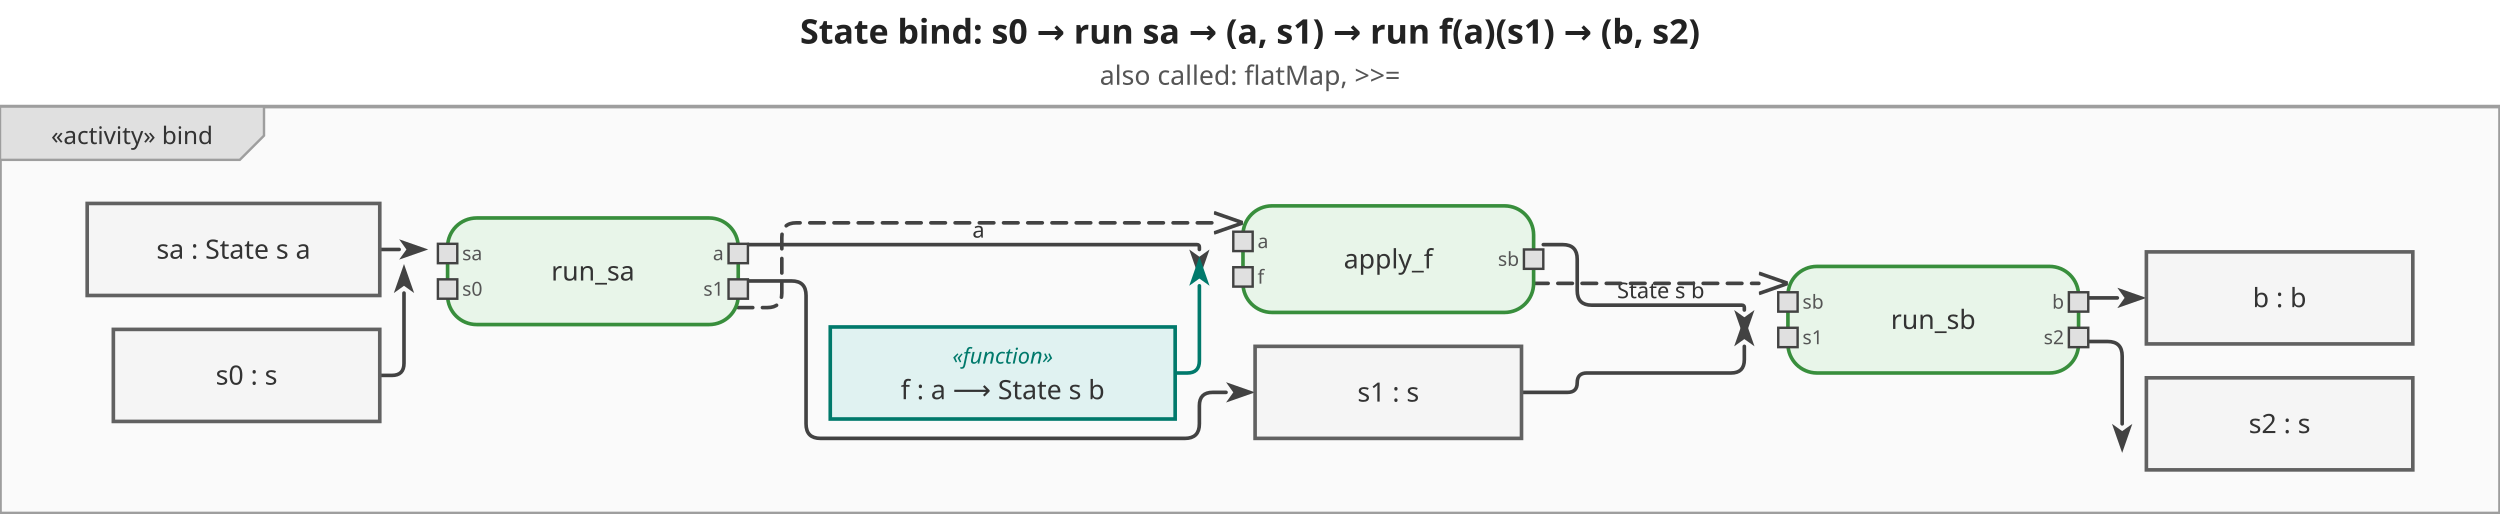
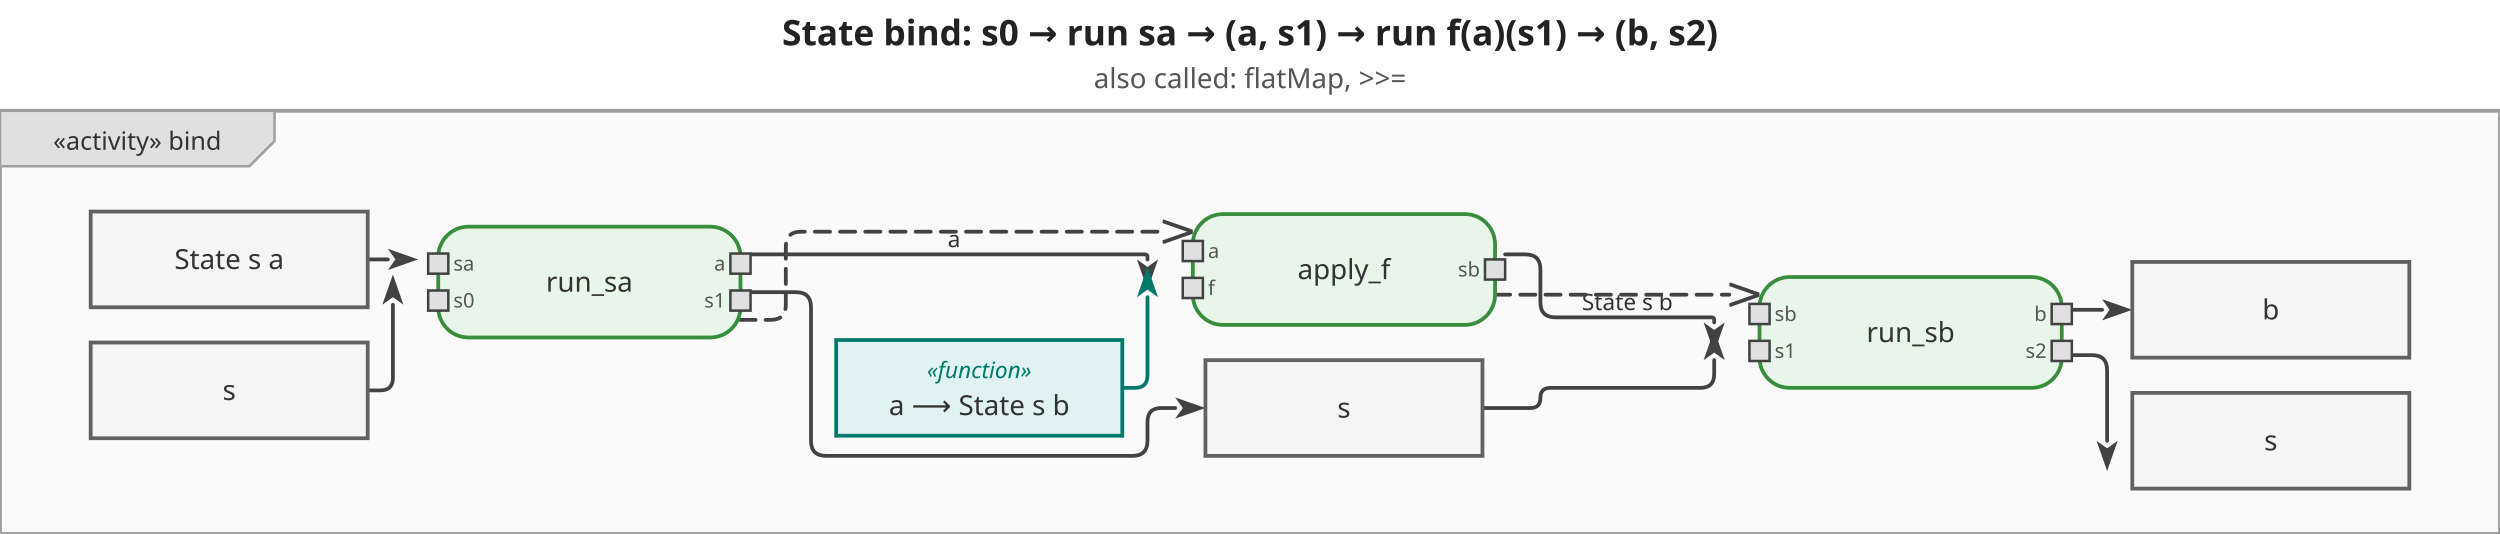
- <svg xmlns="http://www.w3.org/2000/svg" viewBox="0 0 1032.2 212" width="1032.2" height="212">
+ <svg xmlns="http://www.w3.org/2000/svg" viewBox="0 0 992.6 212" width="992.6" height="212">
  <defs>
    <marker id="arrowFilled" viewBox="0 0 10 10" refX="0" refY="5" markerWidth="8" markerHeight="8" orient="auto-start-reverse">
      <path d="M0,1.5 L10,5 L0,8.5 L2.5,5 Z" fill="#424242" />
    </marker>
    <marker id="arrowOpen" viewBox="0 0 10 10" refX="0" refY="5" markerWidth="8" markerHeight="8" orient="auto-start-reverse">
      <path d="M0,1.5 L10,5 L0,8.5" fill="none" stroke="#424242" stroke-width="1.25" />
    </marker>
    <marker id="arrowHof" viewBox="0 0 10 10" refX="0" refY="5" markerWidth="8" markerHeight="8" orient="auto-start-reverse">
      <path d="M0,1.5 L10,5 L0,8.5 L2.5,5 Z" fill="#00796b" />
    </marker>
  </defs>
-   <rect width="1032.2" height="212" fill="white" />
-   <text x="516.1" y="18" text-anchor="middle" font-size="14" font-weight="bold" font-family="sans-serif" fill="#222">State bind: s0 → run sa → (a, s1) → run f(a)(s1) → (b, s2)</text>
-   <text x="516.1" y="35" text-anchor="middle" font-size="11" font-weight="normal" font-family="sans-serif" fill="#555">also called: flatMap, &gt;&gt;=</text>
+   <rect width="992.6" height="212" fill="white" />
+   <text x="496.3" y="18" text-anchor="middle" font-size="14" font-weight="bold" font-family="sans-serif" fill="#222">State bind: s0 → run sa → (a, s1) → run f(a)(s1) → (b, s2)</text>
+   <text x="496.3" y="35" text-anchor="middle" font-size="11" font-weight="normal" font-family="sans-serif" fill="#555">also called: flatMap, &gt;&gt;=</text>
  <g transform="translate(0,44) scale(1)">
-     <rect x="0" y="0" width="1032.2" height="168" fill="#fafafa" stroke="#9e9e9e" stroke-width="1.5" />
+     <rect x="0" y="0" width="992.6" height="168" fill="#fafafa" stroke="#9e9e9e" stroke-width="1.5" />
    <g class="diagram-frame-tab tab-activity">
      <path d="M0,0 L109,0 L109,12 L99,22 L0,22 Z" fill="#e0e0e0" stroke="#9e9e9e" stroke-width="1" />
      <text x="54.5" y="12" text-anchor="middle" font-size="10" font-family="sans-serif" dominant-baseline="middle" fill="#333">«activity» bind</text>
    </g>
    <g class="edge">
-       <path d="M156.8,59.0 L164.8,59.0" fill="none" stroke="#424242" stroke-width="1.5" stroke-linejoin="round" stroke-linecap="round" marker-end="url(#arrowFilled)" />
+       <path d="M146.0,59.0 L154.0,59.0" fill="none" stroke="#424242" stroke-width="1.5" stroke-linejoin="round" stroke-linecap="round" marker-end="url(#arrowFilled)" />
    </g>
    <g class="edge">
-       <path d="M156.8,111.0 L161.8,111.0 Q166.8,111.0 166.8,106.0 L166.8,77.0 L166.8,77.0" fill="none" stroke="#424242" stroke-width="1.5" stroke-linejoin="round" stroke-linecap="round" marker-end="url(#arrowFilled)" />
+       <path d="M146.0,111.0 L151.0,111.0 Q156.0,111.0 156.0,106.0 L156.0,77.0 L156.0,77.0" fill="none" stroke="#424242" stroke-width="1.5" stroke-linejoin="round" stroke-linecap="round" marker-end="url(#arrowFilled)" />
    </g>
    <g class="edge">
-       <path d="M308.8,57.0 L494.2,57.0 Q495.2,57.0 495.2,58.0 L495.2,59.0 L495.2,59.0" fill="none" stroke="#424242" stroke-width="1.5" stroke-linejoin="round" stroke-linecap="round" marker-end="url(#arrowFilled)" />
-       <text x="404" y="51" text-anchor="middle" dominant-baseline="middle" font-size="9" font-family="sans-serif" fill="#333">a</text>
+       <path d="M298.0,57.0 L454.6,57.0 Q455.6,57.0 455.6,58.0 L455.6,59.0 L455.6,59.0" fill="none" stroke="#424242" stroke-width="1.5" stroke-linejoin="round" stroke-linecap="round" marker-end="url(#arrowFilled)" />
+       <text x="378.8" y="51" text-anchor="middle" dominant-baseline="middle" font-size="9" font-family="sans-serif" fill="#333">a</text>
    </g>
    <g class="edge">
-       <path d="M308.8,72.0 L326.8,72.0 Q332.8,72.0 332.8,78.0 L332.8,131.0 Q332.8,137.0 338.8,137.0 L489.2,137.0 Q495.2,137.0 495.2,131.0 L495.2,123.5 Q495.2,118.0 500.7,118.0 L506.2,118.0" fill="none" stroke="#424242" stroke-width="1.5" stroke-linejoin="round" stroke-linecap="round" marker-end="url(#arrowFilled)" />
+       <path d="M298.0,72.0 L316.0,72.0 Q322.0,72.0 322.0,78.0 L322.0,131.0 Q322.0,137.0 328.0,137.0 L449.6,137.0 Q455.6,137.0 455.6,131.0 L455.6,123.5 Q455.6,118.0 461.1,118.0 L466.6,118.0" fill="none" stroke="#424242" stroke-width="1.5" stroke-linejoin="round" stroke-linecap="round" marker-end="url(#arrowFilled)" />
    </g>
    <g class="edge hof-edge">
-       <path d="M485.2,110.0 L490.2,110.0 Q495.2,110.0 495.2,105.0 L495.2,74.0 L495.2,74.0" fill="none" stroke="#00796b" stroke-width="1.5" stroke-linejoin="round" stroke-linecap="round" marker-end="url(#arrowHof)" />
+       <path d="M445.6,110.0 L450.6,110.0 Q455.6,110.0 455.6,105.0 L455.6,74.0 L455.6,74.0" fill="none" stroke="#00796b" stroke-width="1.5" stroke-linejoin="round" stroke-linecap="round" marker-end="url(#arrowHof)" />
    </g>
    <g class="edge">
-       <path d="M637.2,57.0 L645.2,57.0 Q651.2,57.0 651.2,63.0 L651.2,76.0 Q651.2,82.0 657.2,82.0 L719.2,82.0 Q720.2,82.0 720.2,83.0 L720.2,84.0 L720.2,84.0" fill="none" stroke="#424242" stroke-width="1.5" stroke-linejoin="round" stroke-linecap="round" marker-end="url(#arrowFilled)" />
-       <text x="685.7" y="76" text-anchor="middle" dominant-baseline="middle" font-size="9" font-family="sans-serif" fill="#333">State s b</text>
+       <path d="M597.6,57.0 L605.6,57.0 Q611.6,57.0 611.6,63.0 L611.6,76.0 Q611.6,82.0 617.6,82.0 L679.6,82.0 Q680.6,82.0 680.6,83.0 L680.6,84.0 L680.6,84.0" fill="none" stroke="#424242" stroke-width="1.5" stroke-linejoin="round" stroke-linecap="round" marker-end="url(#arrowFilled)" />
+       <text x="646.1" y="76" text-anchor="middle" dominant-baseline="middle" font-size="9" font-family="sans-serif" fill="#333">State s b</text>
    </g>
    <g class="edge">
-       <path d="M628.2,118.0 L647.2,118.0 Q651.2,118.0 651.2,114.0 L651.2,114.0 Q651.2,110.0 655.2,110.0 L714.7,110.0 Q720.2,110.0 720.2,104.5 L720.2,99.0 L720.2,99.0" fill="none" stroke="#424242" stroke-width="1.5" stroke-linejoin="round" stroke-linecap="round" marker-end="url(#arrowFilled)" />
+       <path d="M588.6,118.0 L607.6,118.0 Q611.6,118.0 611.6,114.0 L611.6,114.0 Q611.6,110.0 615.6,110.0 L675.1,110.0 Q680.6,110.0 680.6,104.5 L680.6,99.0 L680.6,99.0" fill="none" stroke="#424242" stroke-width="1.5" stroke-linejoin="round" stroke-linecap="round" marker-end="url(#arrowFilled)" />
    </g>
    <g class="edge">
-       <path d="M862.2,79.0 L874.2,79.0" fill="none" stroke="#424242" stroke-width="1.5" stroke-linejoin="round" stroke-linecap="round" marker-end="url(#arrowFilled)" />
+       <path d="M822.6,79.0 L834.6,79.0" fill="none" stroke="#424242" stroke-width="1.5" stroke-linejoin="round" stroke-linecap="round" marker-end="url(#arrowFilled)" />
    </g>
    <g class="edge">
-       <path d="M862.2,97.0 L870.2,97.0 Q876.2,97.0 876.2,103.0 L876.2,131.0 L876.2,131.0" fill="none" stroke="#424242" stroke-width="1.5" stroke-linejoin="round" stroke-linecap="round" marker-end="url(#arrowFilled)" />
+       <path d="M822.6,97.0 L830.6,97.0 Q836.6,97.0 836.6,103.0 L836.6,131.0 L836.6,131.0" fill="none" stroke="#424242" stroke-width="1.5" stroke-linejoin="round" stroke-linecap="round" marker-end="url(#arrowFilled)" />
    </g>
    <g class="edge">
-       <path d="M304.8,83.0 L316.8,83.0 Q322.8,83.0 322.8,77.0 L322.8,54.0 Q322.8,48.0 328.8,48.0 L501.2,48.0" fill="none" stroke="#424242" stroke-width="1.5" stroke-linejoin="round" stroke-linecap="round" marker-end="url(#arrowOpen)" stroke-dasharray="6,4" />
+       <path d="M294.0,83.0 L306.0,83.0 Q312.0,83.0 312.0,77.0 L312.0,54.0 Q312.0,48.0 318.0,48.0 L461.6,48.0" fill="none" stroke="#424242" stroke-width="1.5" stroke-linejoin="round" stroke-linecap="round" marker-end="url(#arrowOpen)" stroke-dasharray="6,4" />
    </g>
    <g class="edge">
-       <path d="M633.2,73.0 L726.2,73.0" fill="none" stroke="#424242" stroke-width="1.5" stroke-linejoin="round" stroke-linecap="round" marker-end="url(#arrowOpen)" stroke-dasharray="6,4" />
+       <path d="M593.6,73.0 L686.6,73.0" fill="none" stroke="#424242" stroke-width="1.5" stroke-linejoin="round" stroke-linecap="round" marker-end="url(#arrowOpen)" stroke-dasharray="6,4" />
    </g>
    <g class="action-node">
-       <rect x="184.8" y="46" width="120" height="44" rx="12" fill="#e8f5e9" stroke="#388e3c" stroke-width="1.5" />
-       <text class="action-label" x="244.8" y="68" text-anchor="middle" font-size="11" font-family="sans-serif" dominant-baseline="middle" fill="#333">run_sa</text>
+       <rect x="174" y="46" width="120" height="44" rx="12" fill="#e8f5e9" stroke="#388e3c" stroke-width="1.5" />
+       <text class="action-label" x="234" y="68" text-anchor="middle" font-size="11" font-family="sans-serif" dominant-baseline="middle" fill="#333">run_sa</text>
      <g class="pin pin-in">
-         <rect x="180.8" y="56.667" width="8" height="8" fill="#e0e0e0" stroke="#424242" stroke-width="1" />
-         <text x="190.8" y="60.667" text-anchor="start" dominant-baseline="middle" font-size="8" font-family="sans-serif" fill="#555">sa</text>
+         <rect x="170" y="56.667" width="8" height="8" fill="#e0e0e0" stroke="#424242" stroke-width="1" />
+         <text x="180" y="60.667" text-anchor="start" dominant-baseline="middle" font-size="8" font-family="sans-serif" fill="#555">sa</text>
      </g>
      <g class="pin pin-in">
-         <rect x="180.8" y="71.333" width="8" height="8" fill="#e0e0e0" stroke="#424242" stroke-width="1" />
-         <text x="190.8" y="75.333" text-anchor="start" dominant-baseline="middle" font-size="8" font-family="sans-serif" fill="#555">s0</text>
+         <rect x="170" y="71.333" width="8" height="8" fill="#e0e0e0" stroke="#424242" stroke-width="1" />
+         <text x="180" y="75.333" text-anchor="start" dominant-baseline="middle" font-size="8" font-family="sans-serif" fill="#555">s0</text>
      </g>
      <g class="pin pin-out">
-         <rect x="300.8" y="56.667" width="8" height="8" fill="#e0e0e0" stroke="#424242" stroke-width="1" />
-         <text x="298.8" y="60.667" text-anchor="end" dominant-baseline="middle" font-size="8" font-family="sans-serif" fill="#555">a</text>
+         <rect x="290" y="56.667" width="8" height="8" fill="#e0e0e0" stroke="#424242" stroke-width="1" />
+         <text x="288" y="60.667" text-anchor="end" dominant-baseline="middle" font-size="8" font-family="sans-serif" fill="#555">a</text>
      </g>
      <g class="pin pin-out">
-         <rect x="300.8" y="71.333" width="8" height="8" fill="#e0e0e0" stroke="#424242" stroke-width="1" />
-         <text x="298.8" y="75.333" text-anchor="end" dominant-baseline="middle" font-size="8" font-family="sans-serif" fill="#555">s1</text>
+         <rect x="290" y="71.333" width="8" height="8" fill="#e0e0e0" stroke="#424242" stroke-width="1" />
+         <text x="288" y="75.333" text-anchor="end" dominant-baseline="middle" font-size="8" font-family="sans-serif" fill="#555">s1</text>
      </g>
    </g>
    <g class="action-node">
-       <rect x="513.2" y="41" width="120" height="44" rx="12" fill="#e8f5e9" stroke="#388e3c" stroke-width="1.5" />
-       <text class="action-label" x="573.2" y="63" text-anchor="middle" font-size="11" font-family="sans-serif" dominant-baseline="middle" fill="#333">apply_f</text>
+       <rect x="473.6" y="41" width="120" height="44" rx="12" fill="#e8f5e9" stroke="#388e3c" stroke-width="1.5" />
+       <text class="action-label" x="533.6" y="63" text-anchor="middle" font-size="11" font-family="sans-serif" dominant-baseline="middle" fill="#333">apply_f</text>
      <g class="pin pin-in">
-         <rect x="509.2" y="51.667" width="8" height="8" fill="#e0e0e0" stroke="#424242" stroke-width="1" />
-         <text x="519.2" y="55.667" text-anchor="start" dominant-baseline="middle" font-size="8" font-family="sans-serif" fill="#555">a</text>
+         <rect x="469.6" y="51.667" width="8" height="8" fill="#e0e0e0" stroke="#424242" stroke-width="1" />
+         <text x="479.6" y="55.667" text-anchor="start" dominant-baseline="middle" font-size="8" font-family="sans-serif" fill="#555">a</text>
      </g>
      <g class="pin pin-in">
-         <rect x="509.2" y="66.333" width="8" height="8" fill="#e0e0e0" stroke="#424242" stroke-width="1" />
-         <text x="519.2" y="70.333" text-anchor="start" dominant-baseline="middle" font-size="8" font-family="sans-serif" fill="#555">f</text>
+         <rect x="469.6" y="66.333" width="8" height="8" fill="#e0e0e0" stroke="#424242" stroke-width="1" />
+         <text x="479.6" y="70.333" text-anchor="start" dominant-baseline="middle" font-size="8" font-family="sans-serif" fill="#555">f</text>
      </g>
      <g class="pin pin-out">
-         <rect x="629.2" y="59" width="8" height="8" fill="#e0e0e0" stroke="#424242" stroke-width="1" />
-         <text x="627.2" y="63" text-anchor="end" dominant-baseline="middle" font-size="8" font-family="sans-serif" fill="#555">sb</text>
+         <rect x="589.6" y="59" width="8" height="8" fill="#e0e0e0" stroke="#424242" stroke-width="1" />
+         <text x="587.6" y="63" text-anchor="end" dominant-baseline="middle" font-size="8" font-family="sans-serif" fill="#555">sb</text>
      </g>
    </g>
    <g class="action-node">
-       <rect x="738.2" y="66" width="120" height="44" rx="12" fill="#e8f5e9" stroke="#388e3c" stroke-width="1.5" />
-       <text class="action-label" x="798.2" y="88" text-anchor="middle" font-size="11" font-family="sans-serif" dominant-baseline="middle" fill="#333">run_sb</text>
+       <rect x="698.6" y="66" width="120" height="44" rx="12" fill="#e8f5e9" stroke="#388e3c" stroke-width="1.5" />
+       <text class="action-label" x="758.6" y="88" text-anchor="middle" font-size="11" font-family="sans-serif" dominant-baseline="middle" fill="#333">run_sb</text>
      <g class="pin pin-in">
-         <rect x="734.2" y="76.667" width="8" height="8" fill="#e0e0e0" stroke="#424242" stroke-width="1" />
-         <text x="744.2" y="80.667" text-anchor="start" dominant-baseline="middle" font-size="8" font-family="sans-serif" fill="#555">sb</text>
+         <rect x="694.6" y="76.667" width="8" height="8" fill="#e0e0e0" stroke="#424242" stroke-width="1" />
+         <text x="704.6" y="80.667" text-anchor="start" dominant-baseline="middle" font-size="8" font-family="sans-serif" fill="#555">sb</text>
      </g>
      <g class="pin pin-in">
-         <rect x="734.2" y="91.333" width="8" height="8" fill="#e0e0e0" stroke="#424242" stroke-width="1" />
-         <text x="744.2" y="95.333" text-anchor="start" dominant-baseline="middle" font-size="8" font-family="sans-serif" fill="#555">s1</text>
+         <rect x="694.6" y="91.333" width="8" height="8" fill="#e0e0e0" stroke="#424242" stroke-width="1" />
+         <text x="704.6" y="95.333" text-anchor="start" dominant-baseline="middle" font-size="8" font-family="sans-serif" fill="#555">s1</text>
      </g>
      <g class="pin pin-out">
-         <rect x="854.2" y="76.667" width="8" height="8" fill="#e0e0e0" stroke="#424242" stroke-width="1" />
-         <text x="852.2" y="80.667" text-anchor="end" dominant-baseline="middle" font-size="8" font-family="sans-serif" fill="#555">b</text>
+         <rect x="814.6" y="76.667" width="8" height="8" fill="#e0e0e0" stroke="#424242" stroke-width="1" />
+         <text x="812.6" y="80.667" text-anchor="end" dominant-baseline="middle" font-size="8" font-family="sans-serif" fill="#555">b</text>
      </g>
      <g class="pin pin-out">
-         <rect x="854.2" y="91.333" width="8" height="8" fill="#e0e0e0" stroke="#424242" stroke-width="1" />
-         <text x="852.2" y="95.333" text-anchor="end" dominant-baseline="middle" font-size="8" font-family="sans-serif" fill="#555">s2</text>
+         <rect x="814.6" y="91.333" width="8" height="8" fill="#e0e0e0" stroke="#424242" stroke-width="1" />
+         <text x="812.6" y="95.333" text-anchor="end" dominant-baseline="middle" font-size="8" font-family="sans-serif" fill="#555">s2</text>
      </g>
    </g>
    <g class="object-node">
-       <rect x="36" y="40" width="120.8" height="38" fill="#f5f5f5" stroke="#616161" stroke-width="1.5" />
-       <text x="96.4" y="59" text-anchor="middle" font-size="11" font-family="sans-serif" dominant-baseline="middle" fill="#333">sa : State s a</text>
+       <rect x="36" y="40" width="110" height="38" fill="#f5f5f5" stroke="#616161" stroke-width="1.5" />
+       <text x="91" y="59" text-anchor="middle" font-size="11" font-family="sans-serif" dominant-baseline="middle" fill="#333">State s a</text>
    </g>
    <g class="object-node hof">
-       <rect x="342.8" y="91" width="142.4" height="38" fill="#e0f2f1" stroke="#00796b" stroke-width="1.5" />
-       <text x="414" y="103" text-anchor="middle" font-size="9" font-style="italic" font-family="sans-serif" dominant-baseline="middle" fill="#00796b">«function»</text>
-       <text x="414" y="117" text-anchor="middle" font-size="11" font-family="sans-serif" dominant-baseline="middle" fill="#333">f : a ⟶ State s b</text>
+       <rect x="332" y="91" width="113.6" height="38" fill="#e0f2f1" stroke="#00796b" stroke-width="1.5" />
+       <text x="388.8" y="103" text-anchor="middle" font-size="9" font-style="italic" font-family="sans-serif" dominant-baseline="middle" fill="#00796b">«function»</text>
+       <text x="388.8" y="117" text-anchor="middle" font-size="11" font-family="sans-serif" dominant-baseline="middle" fill="#333">a ⟶ State s b</text>
    </g>
    <g class="object-node">
-       <rect x="46.8" y="92" width="110" height="38" fill="#f5f5f5" stroke="#616161" stroke-width="1.5" />
-       <text x="101.8" y="111" text-anchor="middle" font-size="11" font-family="sans-serif" dominant-baseline="middle" fill="#333">s0 : s</text>
+       <rect x="36" y="92" width="110" height="38" fill="#f5f5f5" stroke="#616161" stroke-width="1.5" />
+       <text x="91" y="111" text-anchor="middle" font-size="11" font-family="sans-serif" dominant-baseline="middle" fill="#333">s</text>
    </g>
    <g class="object-node">
-       <rect x="518.2" y="99" width="110" height="38" fill="#f5f5f5" stroke="#616161" stroke-width="1.5" />
-       <text x="573.2" y="118" text-anchor="middle" font-size="11" font-family="sans-serif" dominant-baseline="middle" fill="#333">s1 : s</text>
+       <rect x="478.6" y="99" width="110" height="38" fill="#f5f5f5" stroke="#616161" stroke-width="1.5" />
+       <text x="533.6" y="118" text-anchor="middle" font-size="11" font-family="sans-serif" dominant-baseline="middle" fill="#333">s</text>
    </g>
    <g class="object-node">
-       <rect x="886.2" y="60" width="110" height="38" fill="#f5f5f5" stroke="#616161" stroke-width="1.5" />
-       <text x="941.2" y="79" text-anchor="middle" font-size="11" font-family="sans-serif" dominant-baseline="middle" fill="#333">b : b</text>
+       <rect x="846.6" y="60" width="110" height="38" fill="#f5f5f5" stroke="#616161" stroke-width="1.5" />
+       <text x="901.6" y="79" text-anchor="middle" font-size="11" font-family="sans-serif" dominant-baseline="middle" fill="#333">b</text>
    </g>
    <g class="object-node">
-       <rect x="886.2" y="112" width="110" height="38" fill="#f5f5f5" stroke="#616161" stroke-width="1.5" />
-       <text x="941.2" y="131" text-anchor="middle" font-size="11" font-family="sans-serif" dominant-baseline="middle" fill="#333">s2 : s</text>
+       <rect x="846.6" y="112" width="110" height="38" fill="#f5f5f5" stroke="#616161" stroke-width="1.5" />
+       <text x="901.6" y="131" text-anchor="middle" font-size="11" font-family="sans-serif" dominant-baseline="middle" fill="#333">s</text>
    </g>
  </g>
</svg>
